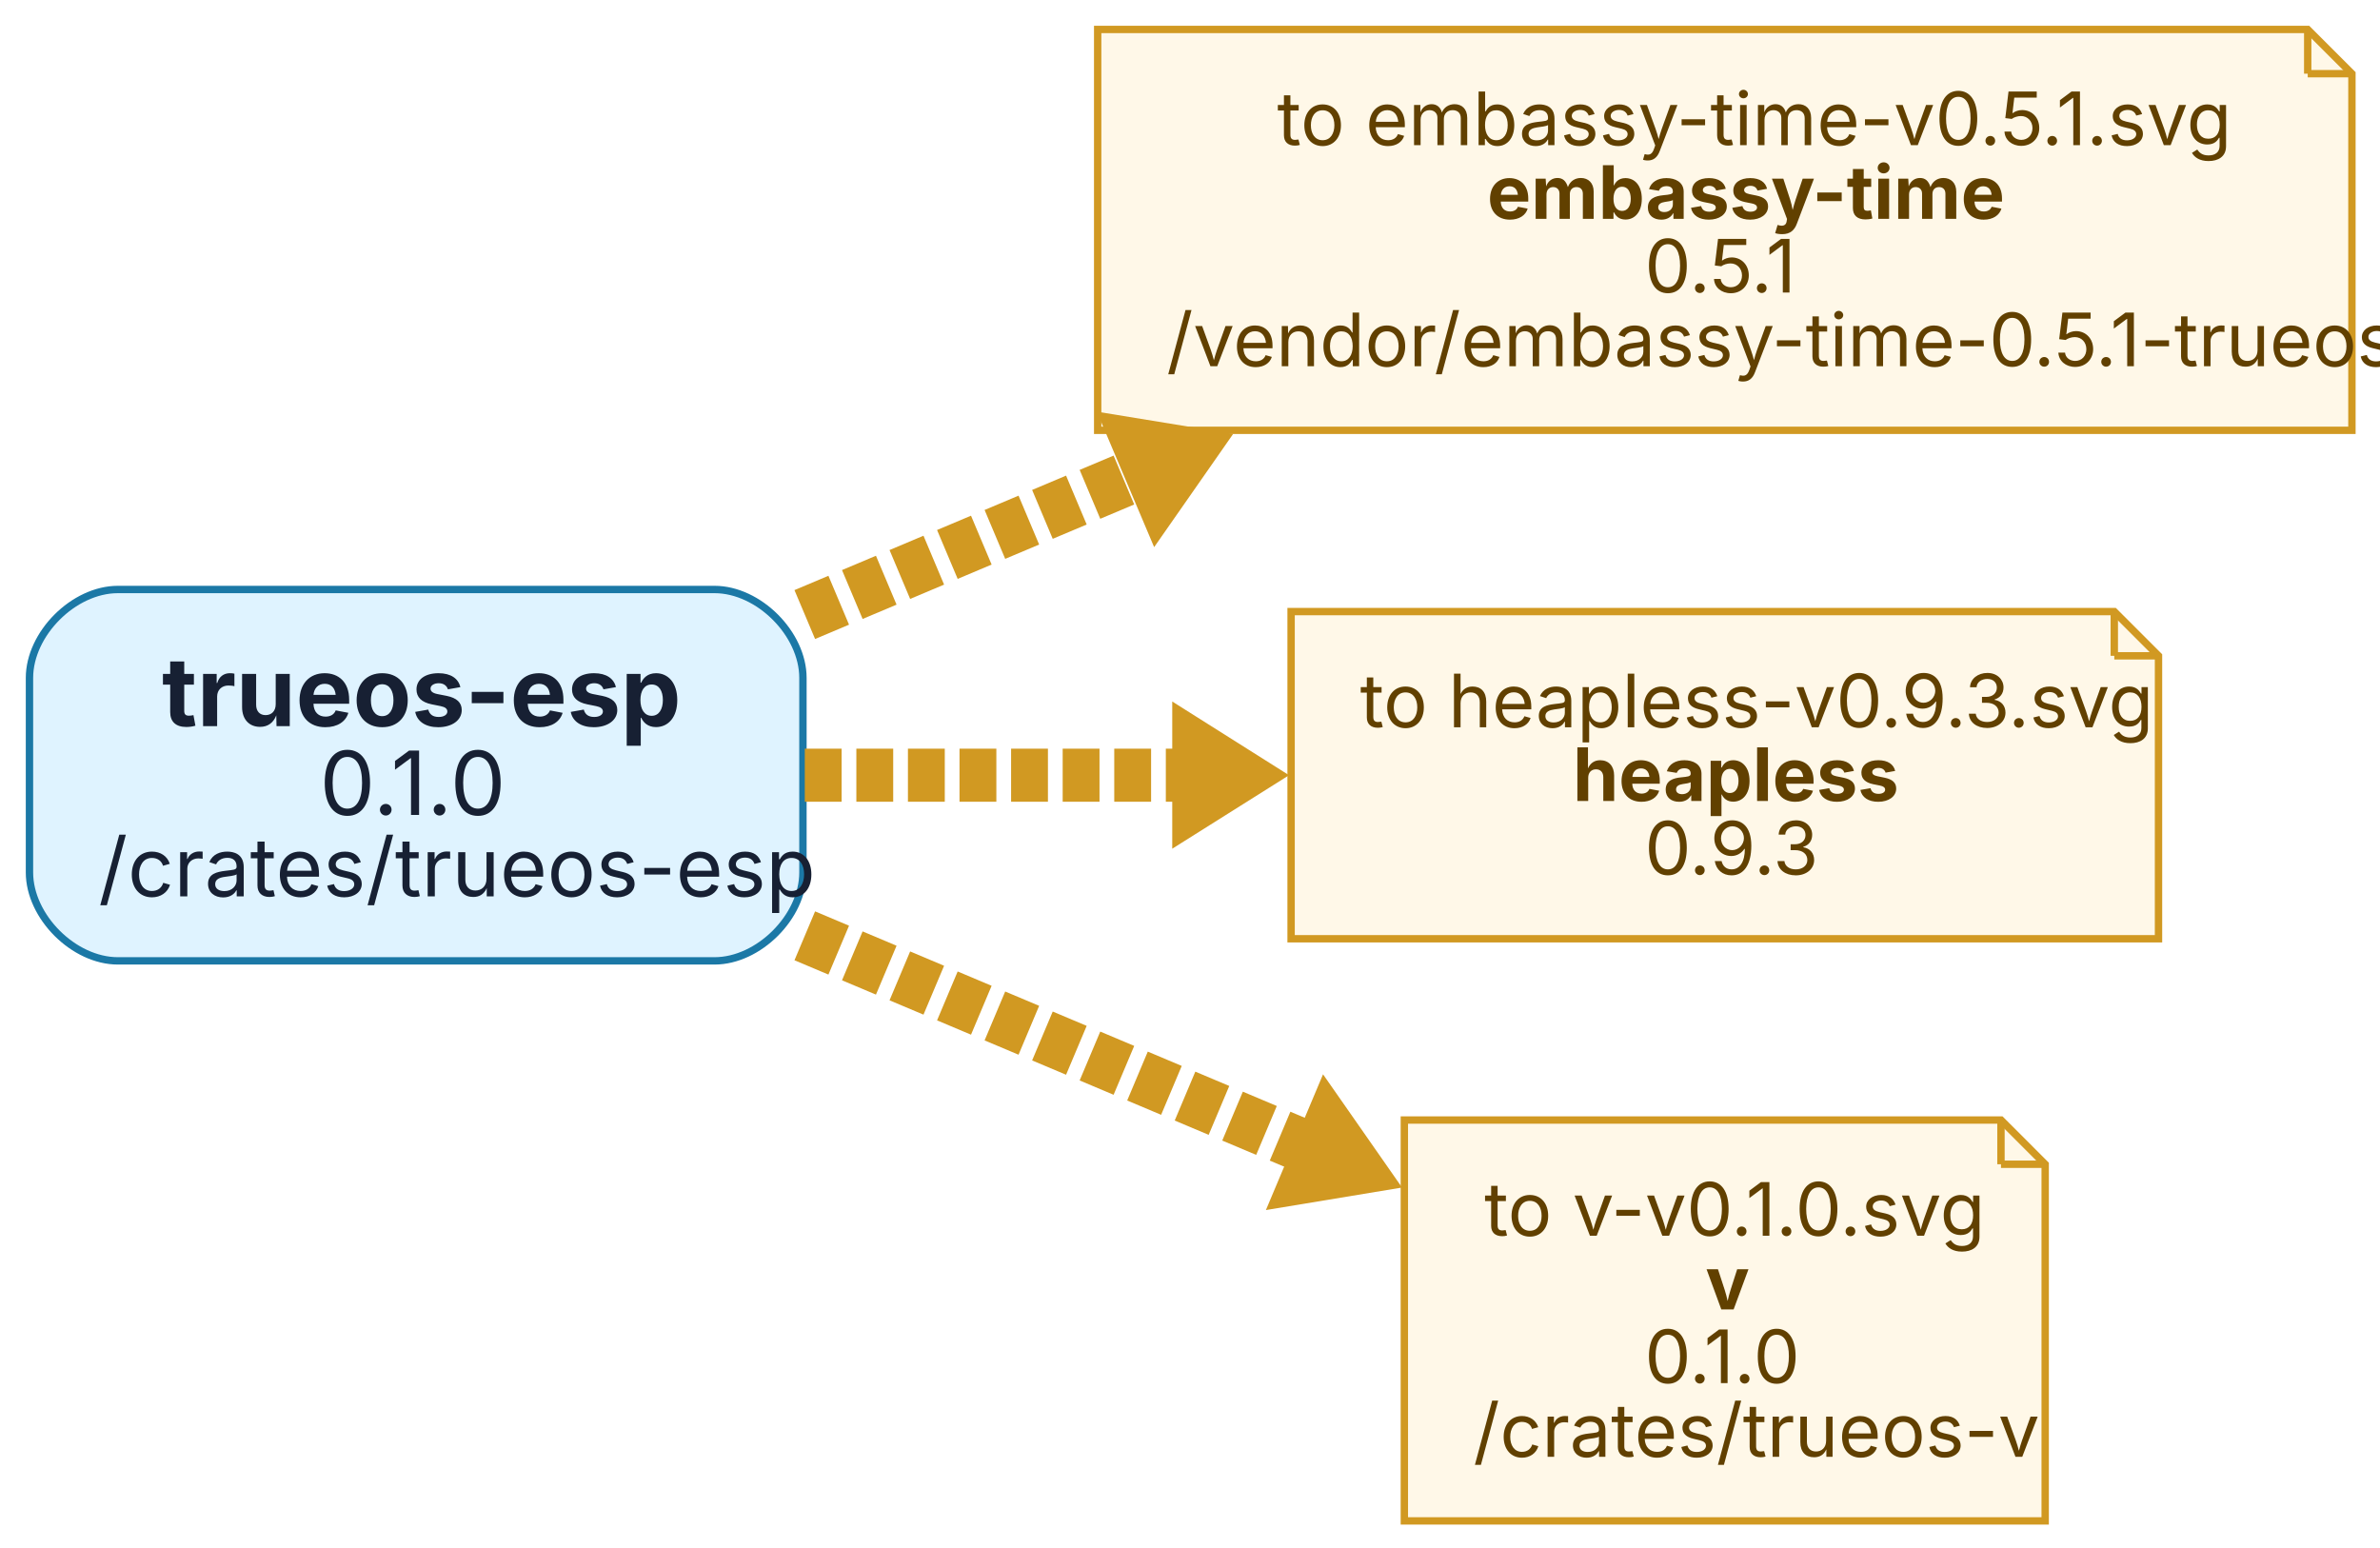
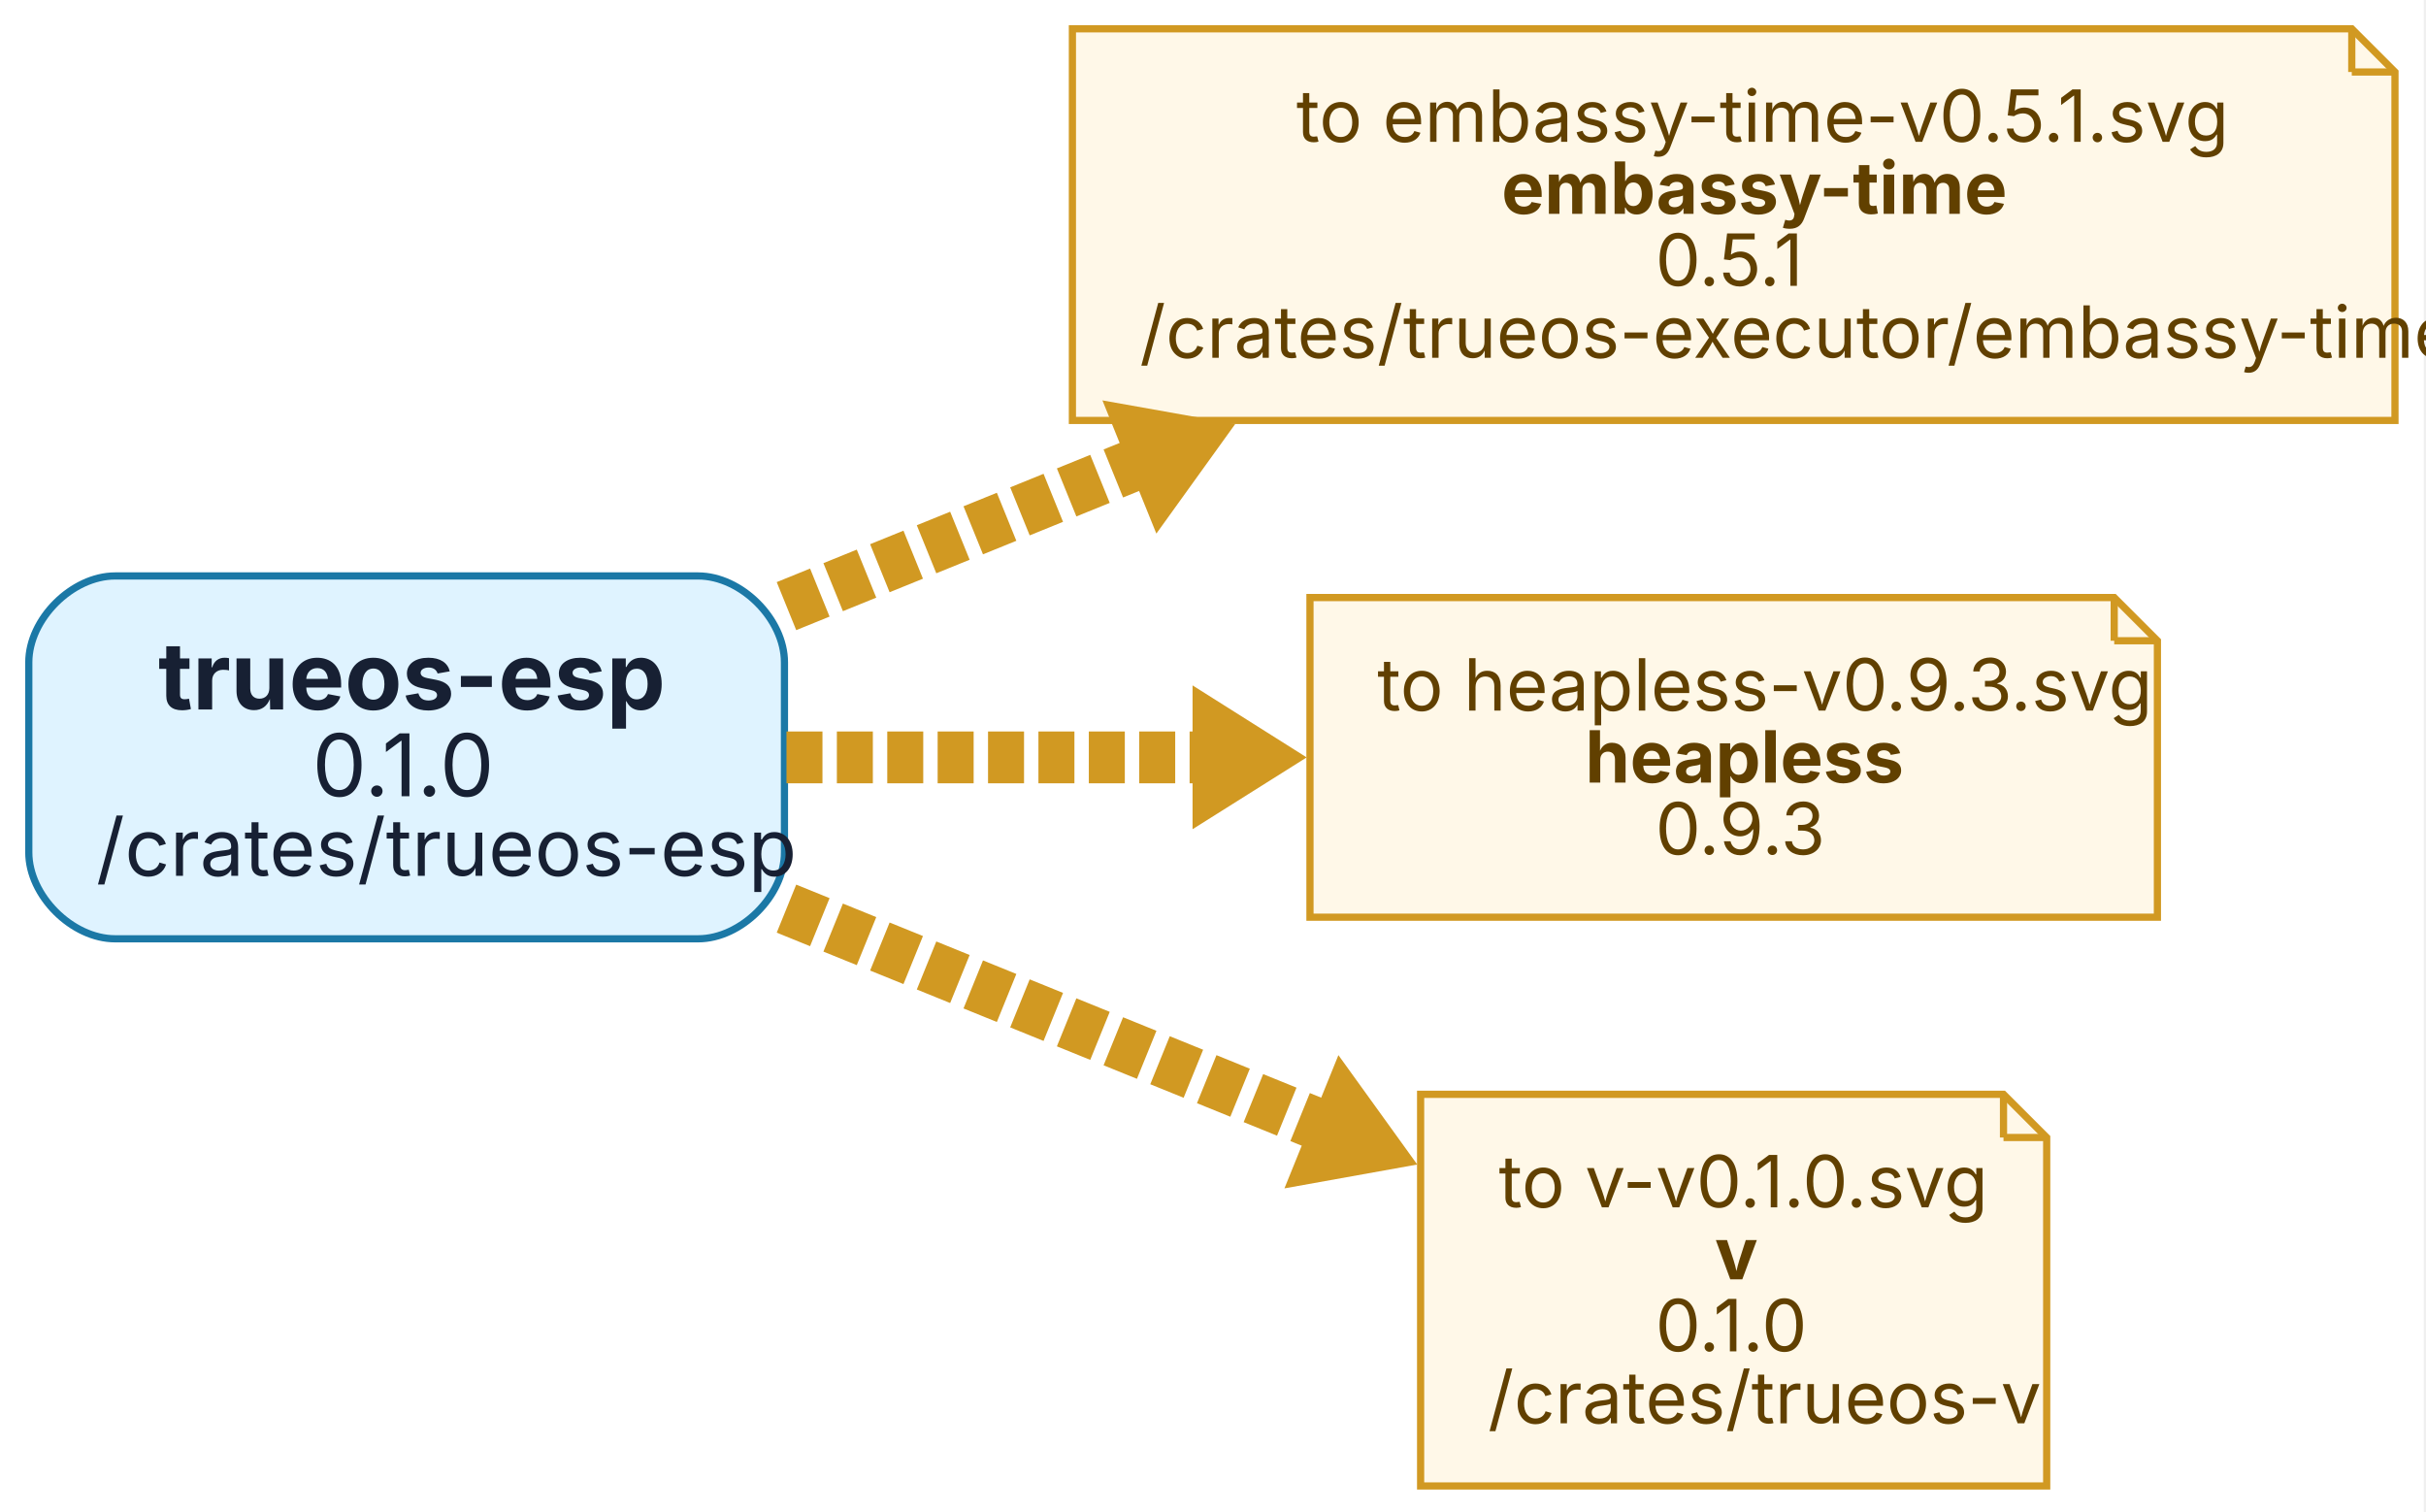
- <svg xmlns="http://www.w3.org/2000/svg" width="323pt" height="210pt" viewBox="0.00 0.00 323.00 210.00">
+ <svg xmlns="http://www.w3.org/2000/svg" width="337pt" height="210pt" viewBox="0.00 0.00 337.00 210.00">
  <g id="graph0" class="graph" transform="scale(1 1) rotate(0) translate(4 206.4)">
-     <polygon fill="white" stroke="none" points="-4,4 -4,-206.4 319.19,-206.4 319.19,4 -4,4" />
+     <polygon fill="white" stroke="none" points="-4,4 -4,-206.4 332.69,-206.4 332.69,4 -4,4" />
    <g id="node1" class="node">
      <path fill="#dff3ff" stroke="#1b78a6" d="M92.97,-126.4C92.97,-126.4 12,-126.4 12,-126.4 6,-126.4 0,-120.4 0,-114.4 0,-114.4 0,-88 0,-88 0,-82 6,-76 12,-76 12,-76 92.97,-76 92.97,-76 98.97,-76 104.97,-82 104.97,-88 104.97,-88 104.97,-114.4 104.97,-114.4 104.97,-120.4 98.97,-126.4 92.97,-126.4" />
      <text xml:space="preserve" text-anchor="start" x="17.99" y="-107.85" font-family="Inter,Arial" font-weight="bold" font-size="13.00" fill="#172033">trueos-esp</text>
      <text xml:space="preserve" text-anchor="start" x="39.36" y="-95.8" font-family="Inter,Arial" font-size="12.00" fill="#172033">0.1.0</text>
      <text xml:space="preserve" text-anchor="start" x="9.36" y="-84.75" font-family="Inter,Arial" font-size="11.00" fill="#172033">/crates/trueos-esp</text>
    </g>
    <g id="node2" class="node">
-       <polygon fill="#fff8e8" stroke="#d19922" points="309.19,-202.4 144.97,-202.4 144.97,-148 315.19,-148 315.19,-196.4 309.19,-202.4" />
-       <polyline fill="none" stroke="#d19922" points="309.19,-202.4 309.19,-196.4" />
-       <polyline fill="none" stroke="#d19922" points="315.19,-196.4 309.19,-196.4" />
-       <text xml:space="preserve" text-anchor="start" x="169.33" y="-186.7" font-family="Inter,Arial" font-size="10.00" fill="#614000">to embassy-time-v0.5.1.svg</text>
-       <text xml:space="preserve" text-anchor="start" x="197.83" y="-176.7" font-family="Inter,Arial" font-weight="bold" font-size="10.00" fill="#614000">embassy-time</text>
-       <text xml:space="preserve" text-anchor="start" x="219.2" y="-166.7" font-family="Inter,Arial" font-size="10.00" fill="#614000">0.5.1</text>
-       <text xml:space="preserve" text-anchor="start" x="154.33" y="-156.7" font-family="Inter,Arial" font-size="10.00" fill="#614000">/vendor/embassy-time-0.5.1-trueos</text>
+       <polygon fill="#fff8e8" stroke="#d19922" points="322.69,-202.4 144.97,-202.4 144.97,-148 328.69,-148 328.69,-196.4 322.69,-202.4" />
+       <polyline fill="none" stroke="#d19922" points="322.69,-202.4 322.69,-196.4" />
+       <polyline fill="none" stroke="#d19922" points="328.69,-196.4 322.69,-196.4" />
+       <text xml:space="preserve" text-anchor="start" x="176.08" y="-186.7" font-family="Inter,Arial" font-size="10.00" fill="#614000">to embassy-time-v0.5.1.svg</text>
+       <text xml:space="preserve" text-anchor="start" x="204.58" y="-176.7" font-family="Inter,Arial" font-weight="bold" font-size="10.00" fill="#614000">embassy-time</text>
+       <text xml:space="preserve" text-anchor="start" x="225.95" y="-166.7" font-family="Inter,Arial" font-size="10.00" fill="#614000">0.5.1</text>
+       <text xml:space="preserve" text-anchor="start" x="154.33" y="-156.7" font-family="Inter,Arial" font-size="10.00" fill="#614000">/crates/trueos-executor/embassy-time</text>
    </g>
    <g id="edge1" class="edge">
-       <path fill="none" stroke="#d19922" stroke-width="7.2" stroke-dasharray="5,2" d="M105.22,-123C120.01,-129.24 136.46,-136.17 152.41,-142.89" />
-       <polygon fill="#d19922" stroke="#d19922" stroke-width="7.2" points="150.71,-145.93 157.13,-144.88 153.41,-139.55 150.71,-145.93" />
+       <path fill="none" stroke="#d19922" stroke-width="7.2" stroke-dasharray="5,2" d="M105.25,-122.21C121.14,-128.66 139.01,-135.91 156.31,-142.93" />
+       <polygon fill="#d19922" stroke="#d19922" stroke-width="7.2" points="154.92,-146.1 161.32,-144.96 157.52,-139.68 154.92,-146.1" />
    </g>
    <g id="node3" class="node">
-       <polygon fill="#fff8e8" stroke="#d19922" points="282.94,-123.4 171.22,-123.4 171.22,-79 288.94,-79 288.94,-117.4 282.94,-123.4" />
-       <polyline fill="none" stroke="#d19922" points="282.94,-123.4 282.94,-117.4" />
-       <polyline fill="none" stroke="#d19922" points="288.94,-117.4 282.94,-117.4" />
-       <text xml:space="preserve" text-anchor="start" x="180.58" y="-107.7" font-family="Inter,Arial" font-size="10.00" fill="#614000">to heapless-v0.9.3.svg</text>
-       <text xml:space="preserve" text-anchor="start" x="209.45" y="-97.7" font-family="Inter,Arial" font-weight="bold" font-size="10.00" fill="#614000">heapless</text>
-       <text xml:space="preserve" text-anchor="start" x="219.2" y="-87.7" font-family="Inter,Arial" font-size="10.00" fill="#614000">0.9.3</text>
+       <polygon fill="#fff8e8" stroke="#d19922" points="289.69,-123.4 177.97,-123.4 177.97,-79 295.69,-79 295.69,-117.4 289.69,-123.4" />
+       <polyline fill="none" stroke="#d19922" points="289.69,-123.4 289.69,-117.4" />
+       <polyline fill="none" stroke="#d19922" points="295.69,-117.4 289.69,-117.4" />
+       <text xml:space="preserve" text-anchor="start" x="187.33" y="-107.7" font-family="Inter,Arial" font-size="10.00" fill="#614000">to heapless-v0.9.3.svg</text>
+       <text xml:space="preserve" text-anchor="start" x="216.2" y="-97.7" font-family="Inter,Arial" font-weight="bold" font-size="10.00" fill="#614000">heapless</text>
+       <text xml:space="preserve" text-anchor="start" x="225.95" y="-87.7" font-family="Inter,Arial" font-size="10.00" fill="#614000">0.9.3</text>
    </g>
    <g id="edge2" class="edge">
-       <path fill="none" stroke="#d19922" stroke-width="7.2" stroke-dasharray="5,2" d="M105.22,-101.2C121.99,-101.2 140.88,-101.2 158.76,-101.2" />
-       <polygon fill="#d19922" stroke="#d19922" stroke-width="7.2" points="158.69,-104.67 164.19,-101.2 158.69,-97.74 158.69,-104.67" />
+       <path fill="none" stroke="#d19922" stroke-width="7.2" stroke-dasharray="5,2" d="M105.25,-101.2C123.91,-101.2 145.3,-101.2 165.29,-101.2" />
+       <polygon fill="#d19922" stroke="#d19922" stroke-width="7.2" points="165.26,-104.67 170.76,-101.2 165.26,-97.74 165.26,-104.67" />
    </g>
    <g id="node4" class="node">
-       <polygon fill="#fff8e8" stroke="#d19922" points="267.56,-54.4 186.59,-54.4 186.59,0 273.56,0 273.56,-48.4 267.56,-54.4" />
-       <polyline fill="none" stroke="#d19922" points="267.56,-54.4 267.56,-48.4" />
-       <polyline fill="none" stroke="#d19922" points="273.56,-48.4 267.56,-48.4" />
-       <text xml:space="preserve" text-anchor="start" x="197.45" y="-38.7" font-family="Inter,Arial" font-size="10.00" fill="#614000">to v-v0.1.0.svg</text>
-       <text xml:space="preserve" text-anchor="start" x="227.45" y="-28.7" font-family="Inter,Arial" font-weight="bold" font-size="10.00" fill="#614000">v</text>
-       <text xml:space="preserve" text-anchor="start" x="219.2" y="-18.7" font-family="Inter,Arial" font-size="10.00" fill="#614000">0.1.0</text>
-       <text xml:space="preserve" text-anchor="start" x="195.95" y="-8.7" font-family="Inter,Arial" font-size="10.00" fill="#614000">/crates/trueos-v</text>
+       <polygon fill="#fff8e8" stroke="#d19922" points="274.31,-54.4 193.34,-54.4 193.34,0 280.31,0 280.31,-48.4 274.31,-54.4" />
+       <polyline fill="none" stroke="#d19922" points="274.31,-54.4 274.31,-48.4" />
+       <polyline fill="none" stroke="#d19922" points="280.31,-48.4 274.31,-48.4" />
+       <text xml:space="preserve" text-anchor="start" x="204.2" y="-38.7" font-family="Inter,Arial" font-size="10.00" fill="#614000">to v-v0.1.0.svg</text>
+       <text xml:space="preserve" text-anchor="start" x="234.2" y="-28.7" font-family="Inter,Arial" font-weight="bold" font-size="10.00" fill="#614000">v</text>
+       <text xml:space="preserve" text-anchor="start" x="225.95" y="-18.7" font-family="Inter,Arial" font-size="10.00" fill="#614000">0.1.0</text>
+       <text xml:space="preserve" text-anchor="start" x="202.7" y="-8.7" font-family="Inter,Arial" font-size="10.00" fill="#614000">/crates/trueos-v</text>
    </g>
    <g id="edge3" class="edge">
-       <path fill="none" stroke="#d19922" stroke-width="7.2" stroke-dasharray="5,2" d="M105.22,-79.4C127.19,-70.14 152.8,-59.35 175.02,-49.98" />
-       <polygon fill="#d19922" stroke="#d19922" stroke-width="7.2" points="176.34,-53.19 180.06,-47.86 173.65,-46.8 176.34,-53.19" />
+       <path fill="none" stroke="#d19922" stroke-width="7.2" stroke-dasharray="5,2" d="M105.25,-80.19C129.16,-70.49 157.54,-58.97 181.72,-49.16" />
+       <polygon fill="#d19922" stroke="#d19922" stroke-width="7.2" points="182.81,-52.45 186.61,-47.18 180.21,-46.03 182.81,-52.45" />
    </g>
  </g>
</svg>
